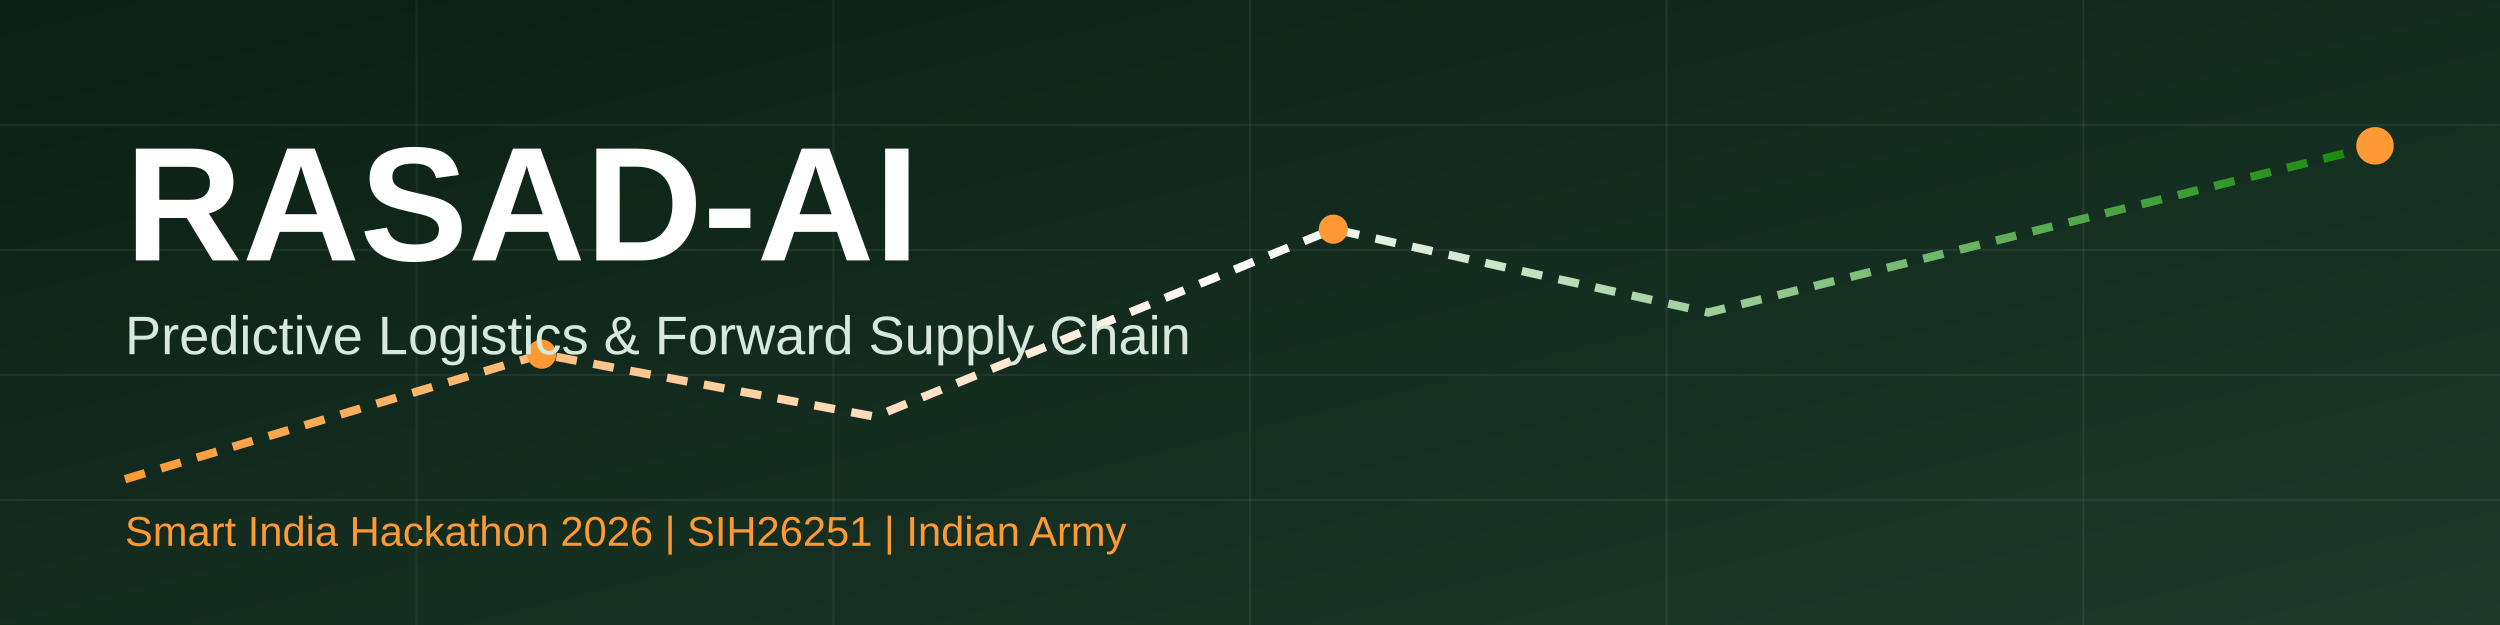
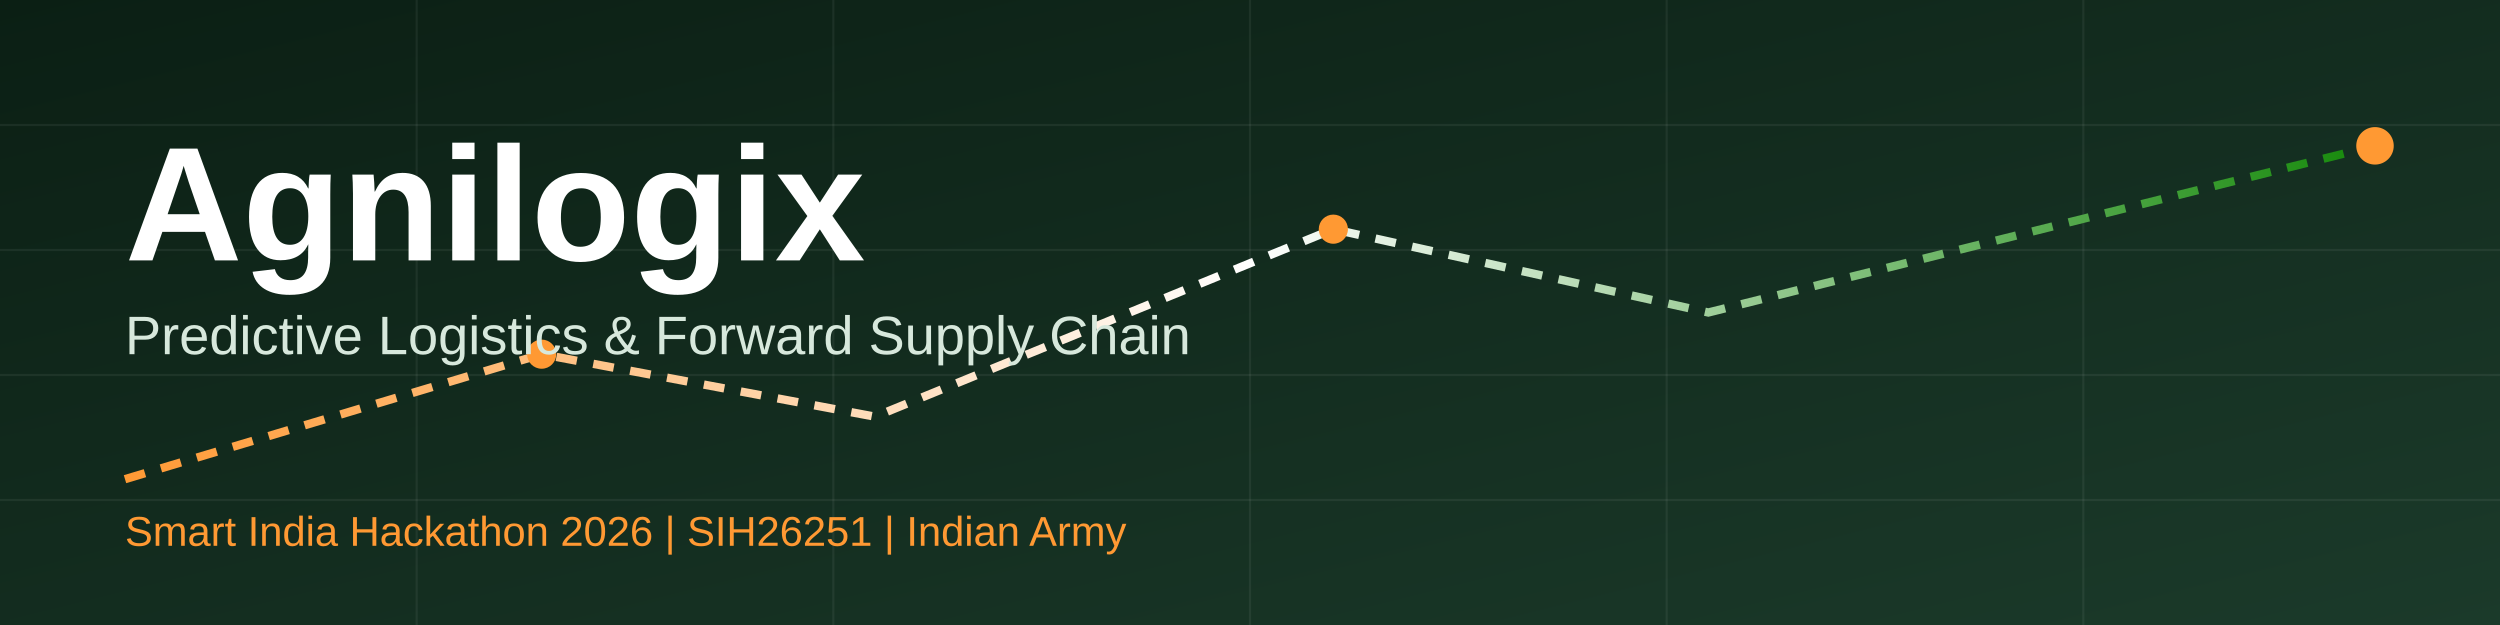
<svg xmlns="http://www.w3.org/2000/svg" width="1200" height="300" viewBox="0 0 1200 300">
  <defs>
    <linearGradient id="bg" x1="0" y1="0" x2="1" y2="1">
      <stop offset="0%" stop-color="#0b1f14" />
      <stop offset="100%" stop-color="#1b3a2a" />
    </linearGradient>
    <linearGradient id="accent" x1="0" y1="0" x2="1" y2="0">
      <stop offset="0%" stop-color="#ff9933" />
      <stop offset="50%" stop-color="#ffffff" />
      <stop offset="100%" stop-color="#138808" />
    </linearGradient>
  </defs>
  <rect width="1200" height="300" fill="url(#bg)" />
  <g stroke="#ffffff" stroke-opacity="0.06">
    <path d="M0 60H1200M0 120H1200M0 180H1200M0 240H1200" />
    <path d="M200 0V300M400 0V300M600 0V300M800 0V300M1000 0V300" />
  </g>
  <path d="M60 230 L260 170 L420 200 L640 110 L820 150 L1140 70" fill="none" stroke="url(#accent)" stroke-width="4" stroke-dasharray="10 8" />
  <g fill="#ff9933">
    <circle cx="260" cy="170" r="7" />
    <circle cx="640" cy="110" r="7" />
    <circle cx="1140" cy="70" r="9" />
  </g>
-   <text x="60" y="125" font-family="Segoe UI, Arial, sans-serif" font-size="78" font-weight="800" fill="#ffffff">RASAD-AI</text>
+   <text x="60" y="125" font-family="Segoe UI, Arial, sans-serif" font-size="78" font-weight="800" fill="#ffffff">Agnilogix</text>
  <text x="60" y="170" font-family="Segoe UI, Arial, sans-serif" font-size="26" fill="#d7e8dc">Predictive Logistics &amp; Forward Supply Chain</text>
  <text x="60" y="262" font-family="Segoe UI, Arial, sans-serif" font-size="20" fill="#ff9933">Smart India Hackathon 2026  |  SIH26251  |  Indian Army</text>
</svg>
